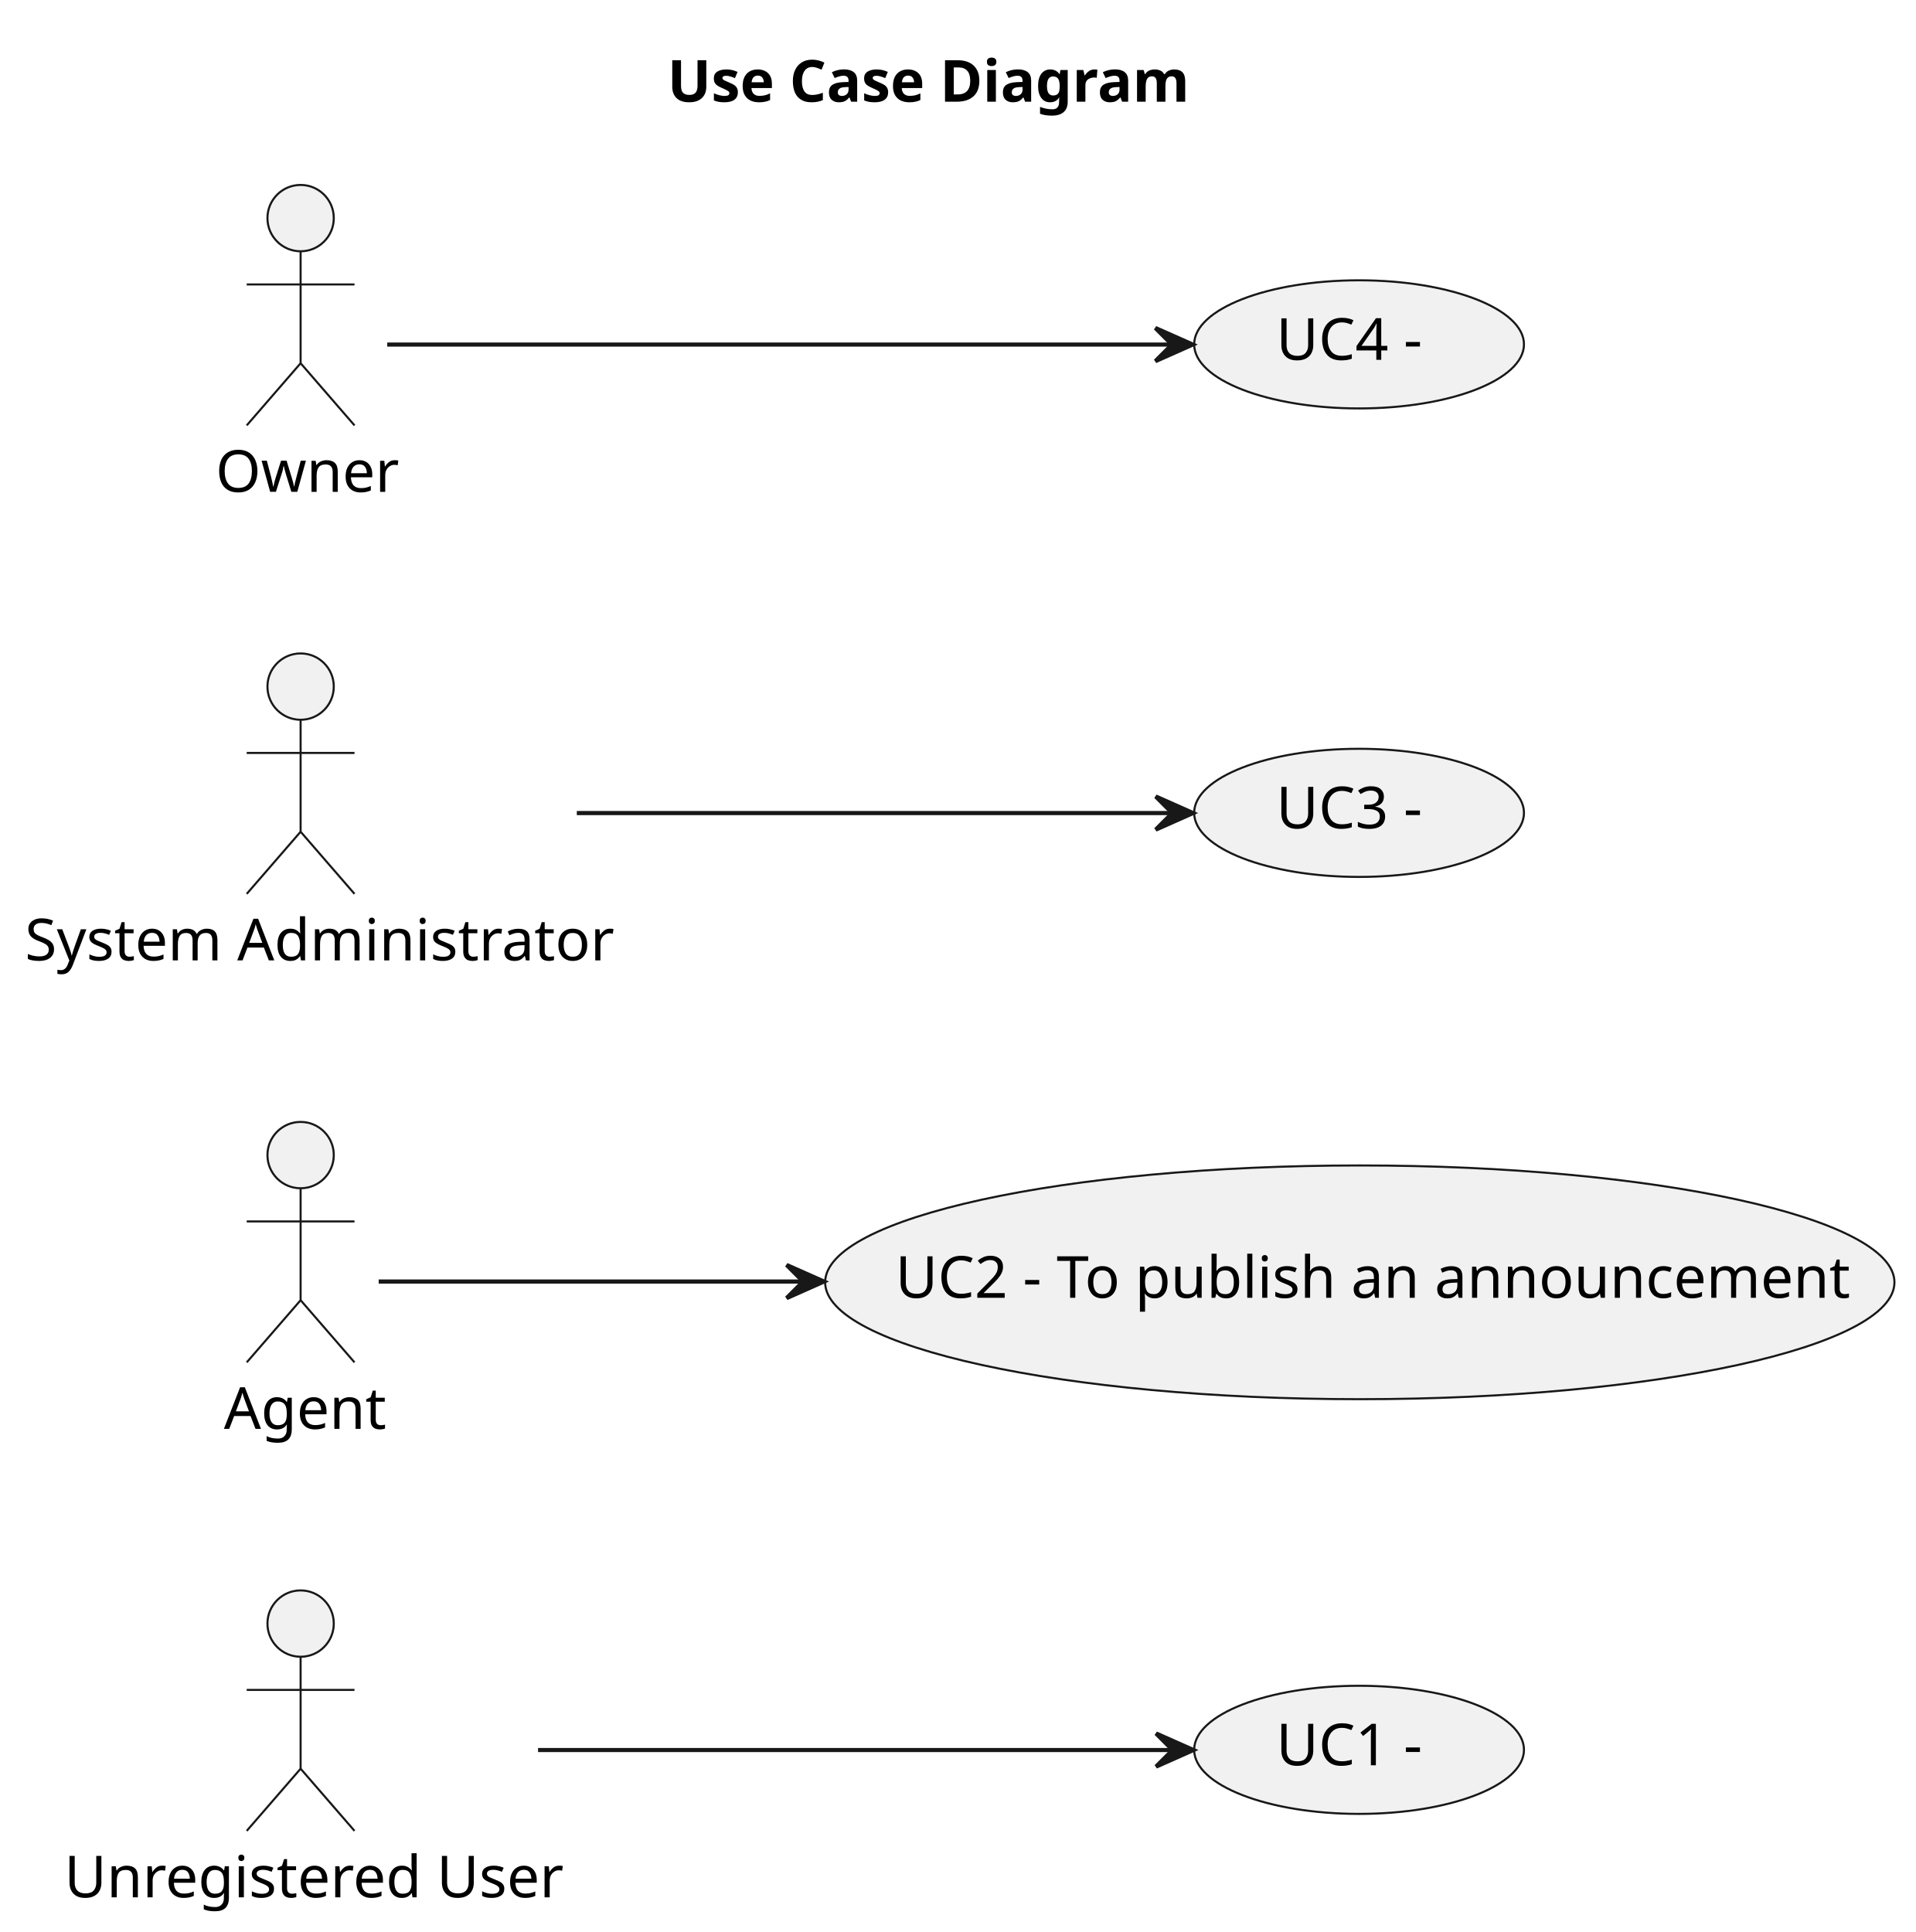
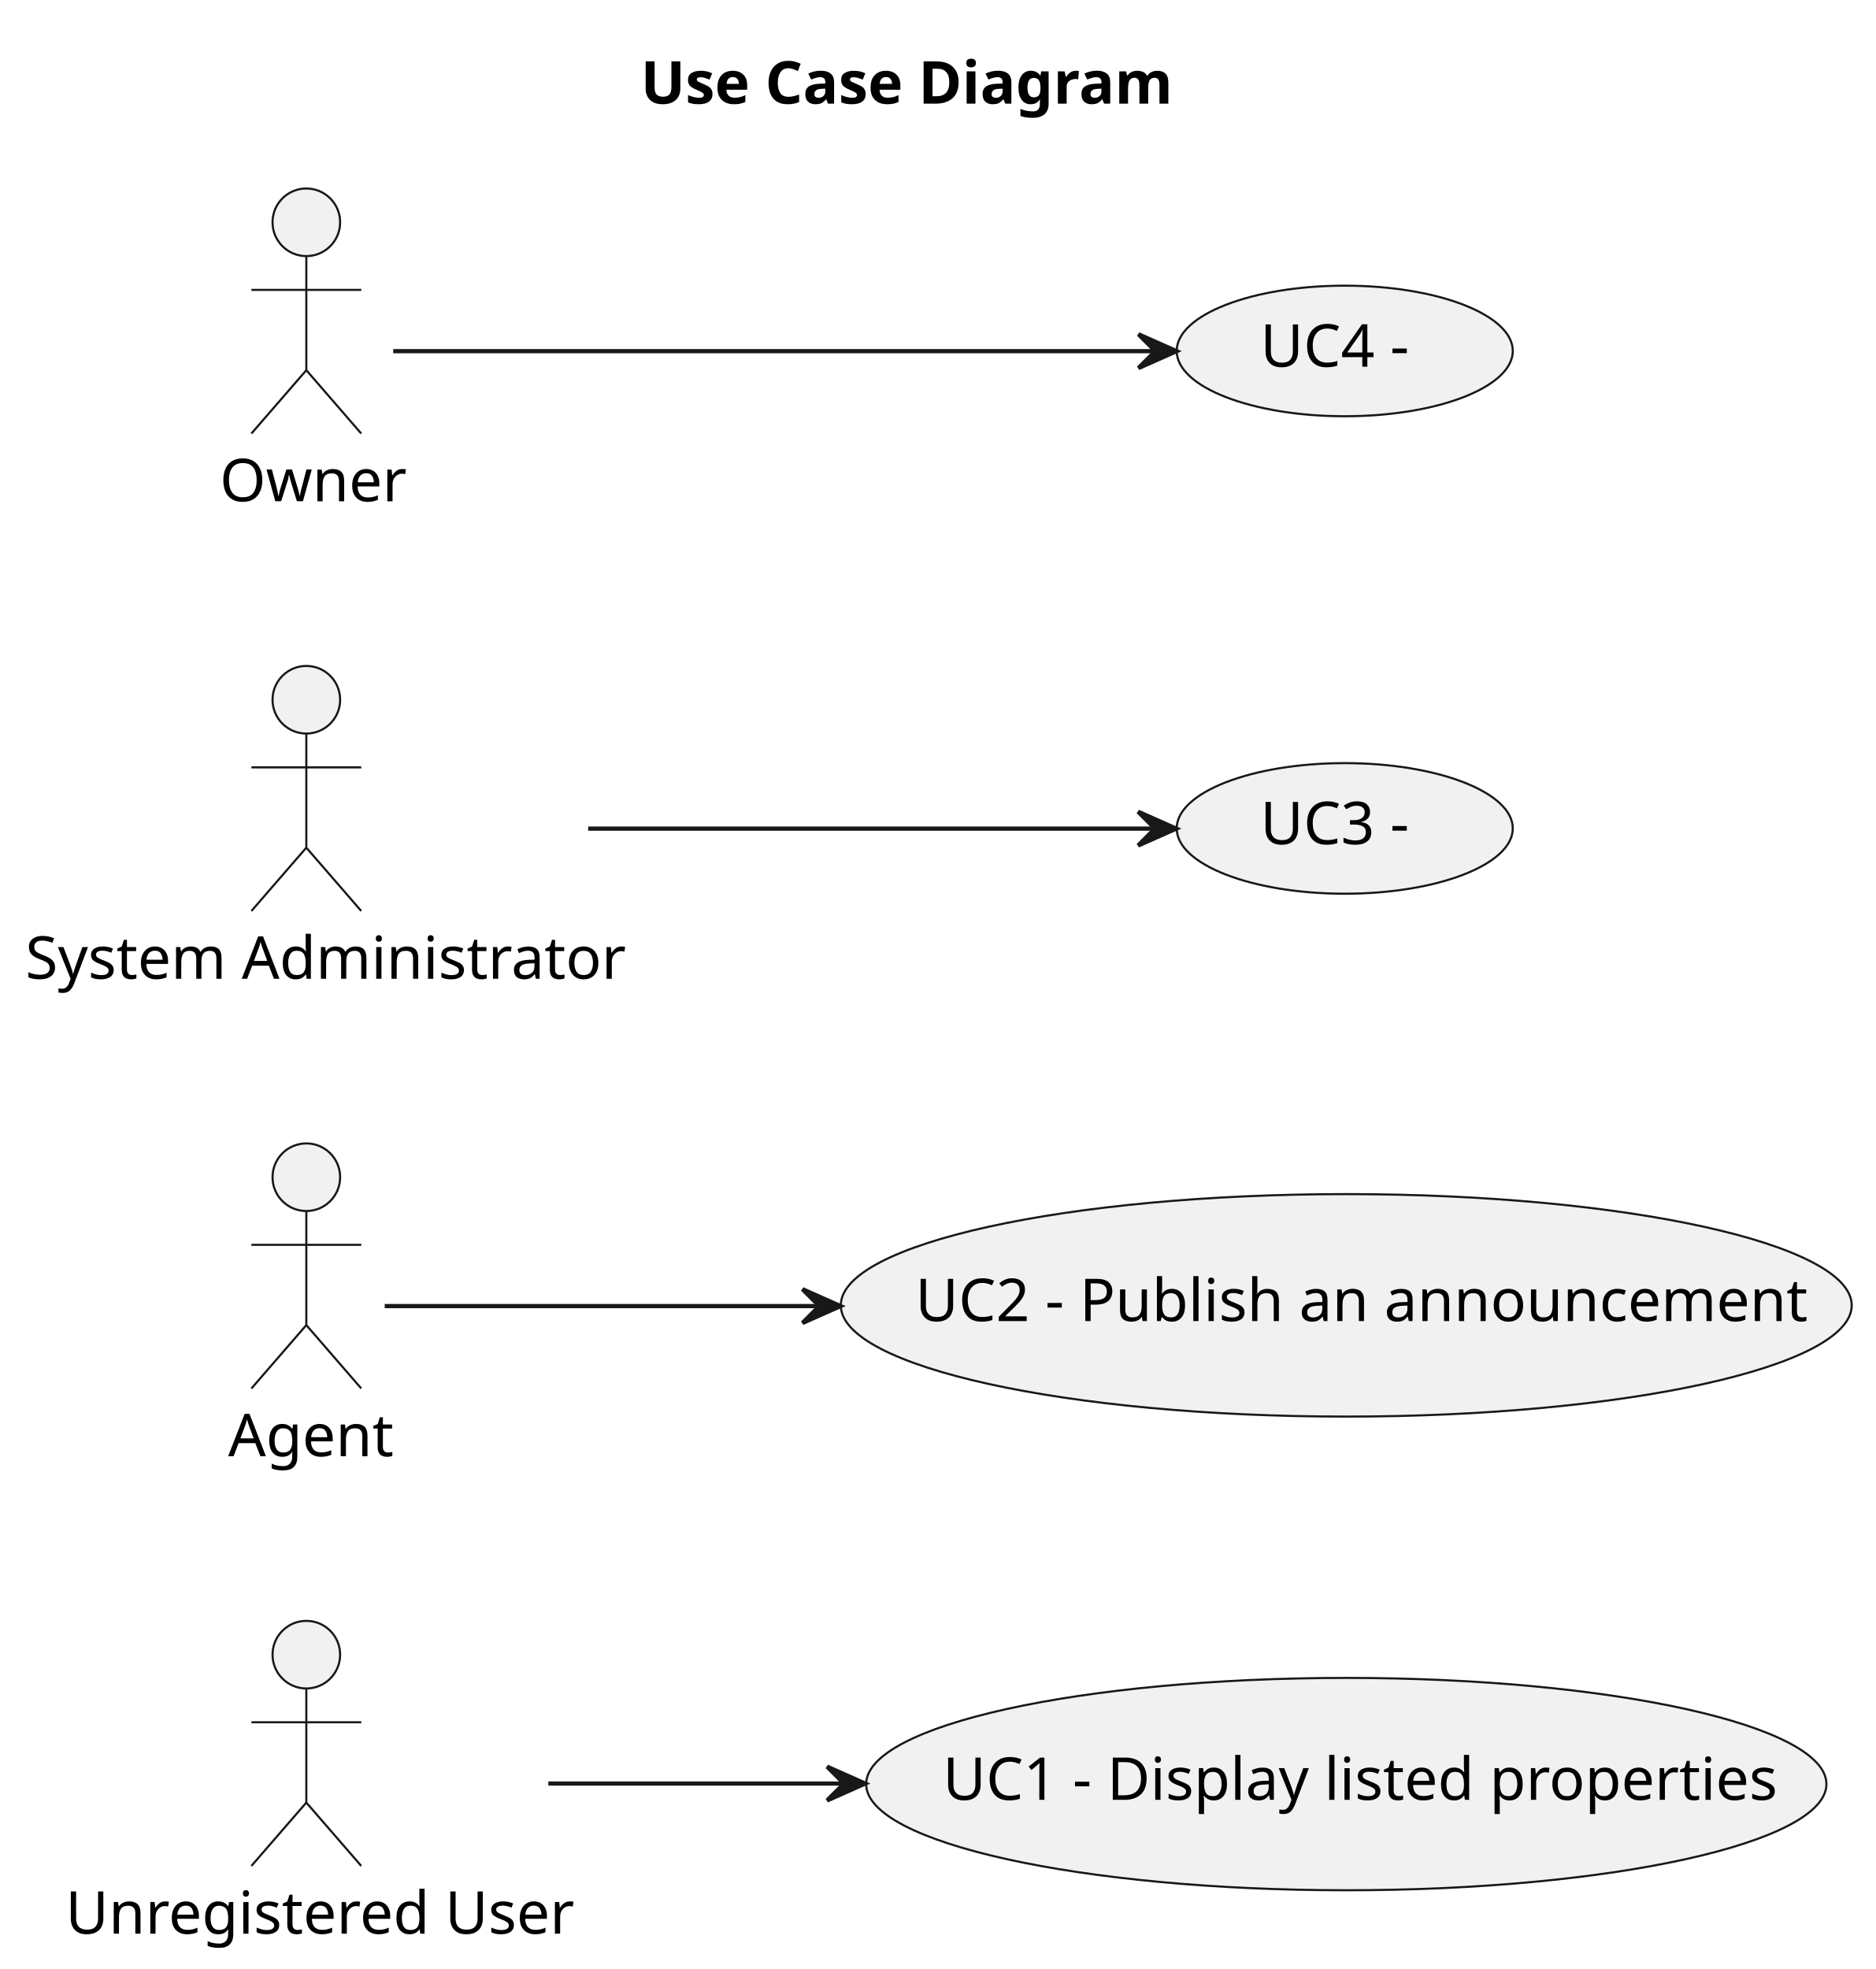
- <svg xmlns="http://www.w3.org/2000/svg" contentStyleType="text/css" height="466px" preserveAspectRatio="none" style="width:462px;height:466px;background:#FFFFFF;" version="1.1" viewBox="0 0 462 466" width="462px" zoomAndPan="magnify">
+ <svg xmlns="http://www.w3.org/2000/svg" contentStyleType="text/css" height="466px" preserveAspectRatio="none" style="width:444px;height:466px;background:#FFFFFF;" version="1.1" viewBox="0 0 444 466" width="444px" zoomAndPan="magnify">
  <defs />
  <g>
-     <text fill="#000000" font-family="sans-serif" font-size="14" font-weight="bold" lengthAdjust="spacing" textLength="127" x="160.945" y="24.533">Use Case Diagram</text>
+     <text fill="#000000" font-family="sans-serif" font-size="14" font-weight="bold" lengthAdjust="spacing" textLength="127" x="151.628" y="24.533">Use Case Diagram</text>
    <g id="elem_UC1">
-       <ellipse cx="327.77" cy="422.061" fill="#F1F1F1" rx="39.77" ry="15.452" style="stroke:#181818;stroke-width:0.5;" />
-       <text fill="#000000" font-family="sans-serif" font-size="14" lengthAdjust="spacing" textLength="36" x="307.77" y="425.79">UC1 -</text>
+       <ellipse cx="318.636" cy="422.237" fill="#F1F1F1" rx="113.636" ry="25.127" style="stroke:#181818;stroke-width:0.5;" />
+       <text fill="#000000" font-family="sans-serif" font-size="14" lengthAdjust="spacing" textLength="191" x="223.136" y="425.965">UC1 - Display listed properties</text>
    </g>
    <g id="elem_Unregistered User">
      <ellipse cx="72.5" cy="391.609" fill="#F1F1F1" rx="8" ry="8" style="stroke:#181818;stroke-width:0.5;" />
      <path d="M72.5,399.609 L72.5,426.609 M59.5,407.609 L85.5,407.609 M72.5,426.609 L59.5,441.609 M72.5,426.609 L85.5,441.609 " fill="none" style="stroke:#181818;stroke-width:0.5;" />
      <text fill="#000000" font-family="sans-serif" font-size="14" lengthAdjust="spacing" textLength="114" x="15.5" y="457.643">Unregistered User</text>
    </g>
    <g id="elem_UC2">
-       <ellipse cx="327.945" cy="309.298" fill="#F1F1F1" rx="128.945" ry="28.189" style="stroke:#181818;stroke-width:0.5;" />
-       <text fill="#000000" font-family="sans-serif" font-size="14" lengthAdjust="spacing" textLength="224" x="215.945" y="313.027">UC2 - To publish an announcement</text>
+       <ellipse cx="318.628" cy="308.935" fill="#F1F1F1" rx="119.628" ry="26.326" style="stroke:#181818;stroke-width:0.5;" />
+       <text fill="#000000" font-family="sans-serif" font-size="14" lengthAdjust="spacing" textLength="204" x="216.628" y="312.663">UC2 - Publish an announcement</text>
    </g>
    <g id="elem_Agent">
      <ellipse cx="72.5" cy="278.609" fill="#F1F1F1" rx="8" ry="8" style="stroke:#181818;stroke-width:0.5;" />
      <path d="M72.5,286.609 L72.5,313.609 M59.5,294.609 L85.5,294.609 M72.5,313.609 L59.5,328.609 M72.5,313.609 L85.5,328.609 " fill="none" style="stroke:#181818;stroke-width:0.5;" />
      <text fill="#000000" font-family="sans-serif" font-size="14" lengthAdjust="spacing" textLength="37" x="54" y="344.643">Agent</text>
    </g>
    <g id="elem_UC3">
-       <ellipse cx="327.77" cy="196.061" fill="#F1F1F1" rx="39.77" ry="15.452" style="stroke:#181818;stroke-width:0.5;" />
-       <text fill="#000000" font-family="sans-serif" font-size="14" lengthAdjust="spacing" textLength="36" x="307.77" y="199.79">UC3 -</text>
+       <ellipse cx="318.27" cy="196.061" fill="#F1F1F1" rx="39.77" ry="15.452" style="stroke:#181818;stroke-width:0.5;" />
+       <text fill="#000000" font-family="sans-serif" font-size="14" lengthAdjust="spacing" textLength="36" x="298.27" y="199.79">UC3 -</text>
    </g>
    <g id="elem_System Administrator">
      <ellipse cx="72.5" cy="165.609" fill="#F1F1F1" rx="8" ry="8" style="stroke:#181818;stroke-width:0.5;" />
      <path d="M72.5,173.609 L72.5,200.609 M59.5,181.609 L85.5,181.609 M72.5,200.609 L59.5,215.609 M72.5,200.609 L85.5,215.609 " fill="none" style="stroke:#181818;stroke-width:0.5;" />
      <text fill="#000000" font-family="sans-serif" font-size="14" lengthAdjust="spacing" textLength="133" x="6" y="231.643">System Administrator</text>
    </g>
    <g id="elem_UC4">
-       <ellipse cx="327.77" cy="83.061" fill="#F1F1F1" rx="39.77" ry="15.452" style="stroke:#181818;stroke-width:0.5;" />
-       <text fill="#000000" font-family="sans-serif" font-size="14" lengthAdjust="spacing" textLength="36" x="307.77" y="86.79">UC4 -</text>
+       <ellipse cx="318.27" cy="83.061" fill="#F1F1F1" rx="39.77" ry="15.452" style="stroke:#181818;stroke-width:0.5;" />
+       <text fill="#000000" font-family="sans-serif" font-size="14" lengthAdjust="spacing" textLength="36" x="298.27" y="86.79">UC4 -</text>
    </g>
    <g id="elem_Owner">
      <ellipse cx="72.5" cy="52.609" fill="#F1F1F1" rx="8" ry="8" style="stroke:#181818;stroke-width:0.5;" />
      <path d="M72.5,60.609 L72.5,87.609 M59.5,68.609 L85.5,68.609 M72.5,87.609 L59.5,102.609 M72.5,87.609 L85.5,102.609 " fill="none" style="stroke:#181818;stroke-width:0.5;" />
      <text fill="#000000" font-family="sans-serif" font-size="14" lengthAdjust="spacing" textLength="41" x="52" y="118.643">Owner</text>
    </g>
    <g id="link_Unregistered User_UC1">
-       <path d="M129.76,422.109 C175.88,422.109 240.24,422.109 282.74,422.109 " fill="none" id="Unregistered User-to-UC1" style="stroke:#181818;stroke-width:1.0;" />
-       <polygon fill="#181818" points="287.81,422.109,278.81,418.109,282.81,422.109,278.81,426.109,287.81,422.109" style="stroke:#181818;stroke-width:1.0;" />
+       <path d="M129.78,422.109 C150.68,422.109 175.23,422.109 199.57,422.109 " fill="none" id="Unregistered User-to-UC1" style="stroke:#181818;stroke-width:1.0;" />
+       <polygon fill="#181818" points="204.76,422.109,195.76,418.109,199.76,422.109,195.76,426.109,204.76,422.109" style="stroke:#181818;stroke-width:1.0;" />
    </g>
    <g id="link_Agent_UC2">
-       <path d="M91.33,309.109 C113.33,309.109 152.82,309.109 193.26,309.109 " fill="none" id="Agent-to-UC2" style="stroke:#181818;stroke-width:1.0;" />
-       <polygon fill="#181818" points="198.71,309.109,189.71,305.109,193.71,309.109,189.71,313.109,198.71,309.109" style="stroke:#181818;stroke-width:1.0;" />
+       <path d="M91.05,309.109 C113.17,309.109 153.19,309.109 193.5,309.109 " fill="none" id="Agent-to-UC2" style="stroke:#181818;stroke-width:1.0;" />
+       <polygon fill="#181818" points="198.93,309.109,189.93,305.109,193.93,309.109,189.93,313.109,198.93,309.109" style="stroke:#181818;stroke-width:1.0;" />
    </g>
    <g id="link_System Administrator_UC3">
-       <path d="M139.11,196.109 C184.18,196.109 242.81,196.109 282.5,196.109 " fill="none" id="System Administrator-to-UC3" style="stroke:#181818;stroke-width:1.0;" />
-       <polygon fill="#181818" points="287.73,196.109,278.73,192.109,282.73,196.109,278.73,200.109,287.73,196.109" style="stroke:#181818;stroke-width:1.0;" />
+       <path d="M139.21,196.109 C181.59,196.109 235.57,196.109 272.98,196.109 " fill="none" id="System Administrator-to-UC3" style="stroke:#181818;stroke-width:1.0;" />
+       <polygon fill="#181818" points="278.37,196.109,269.37,192.109,273.37,196.109,269.37,200.109,278.37,196.109" style="stroke:#181818;stroke-width:1.0;" />
    </g>
    <g id="link_Owner_UC4">
-       <path d="M93.39,83.109 C133.87,83.109 226.7,83.109 282.38,83.109 " fill="none" id="Owner-to-UC4" style="stroke:#181818;stroke-width:1.0;" />
-       <polygon fill="#181818" points="287.65,83.109,278.65,79.109,282.65,83.109,278.65,87.109,287.65,83.109" style="stroke:#181818;stroke-width:1.0;" />
+       <path d="M93.06,83.109 C131.95,83.109 219.85,83.109 273.38,83.109 " fill="none" id="Owner-to-UC4" style="stroke:#181818;stroke-width:1.0;" />
+       <polygon fill="#181818" points="278.45,83.109,269.45,79.109,273.45,83.109,269.45,87.109,278.45,83.109" style="stroke:#181818;stroke-width:1.0;" />
    </g>
  </g>
</svg>
